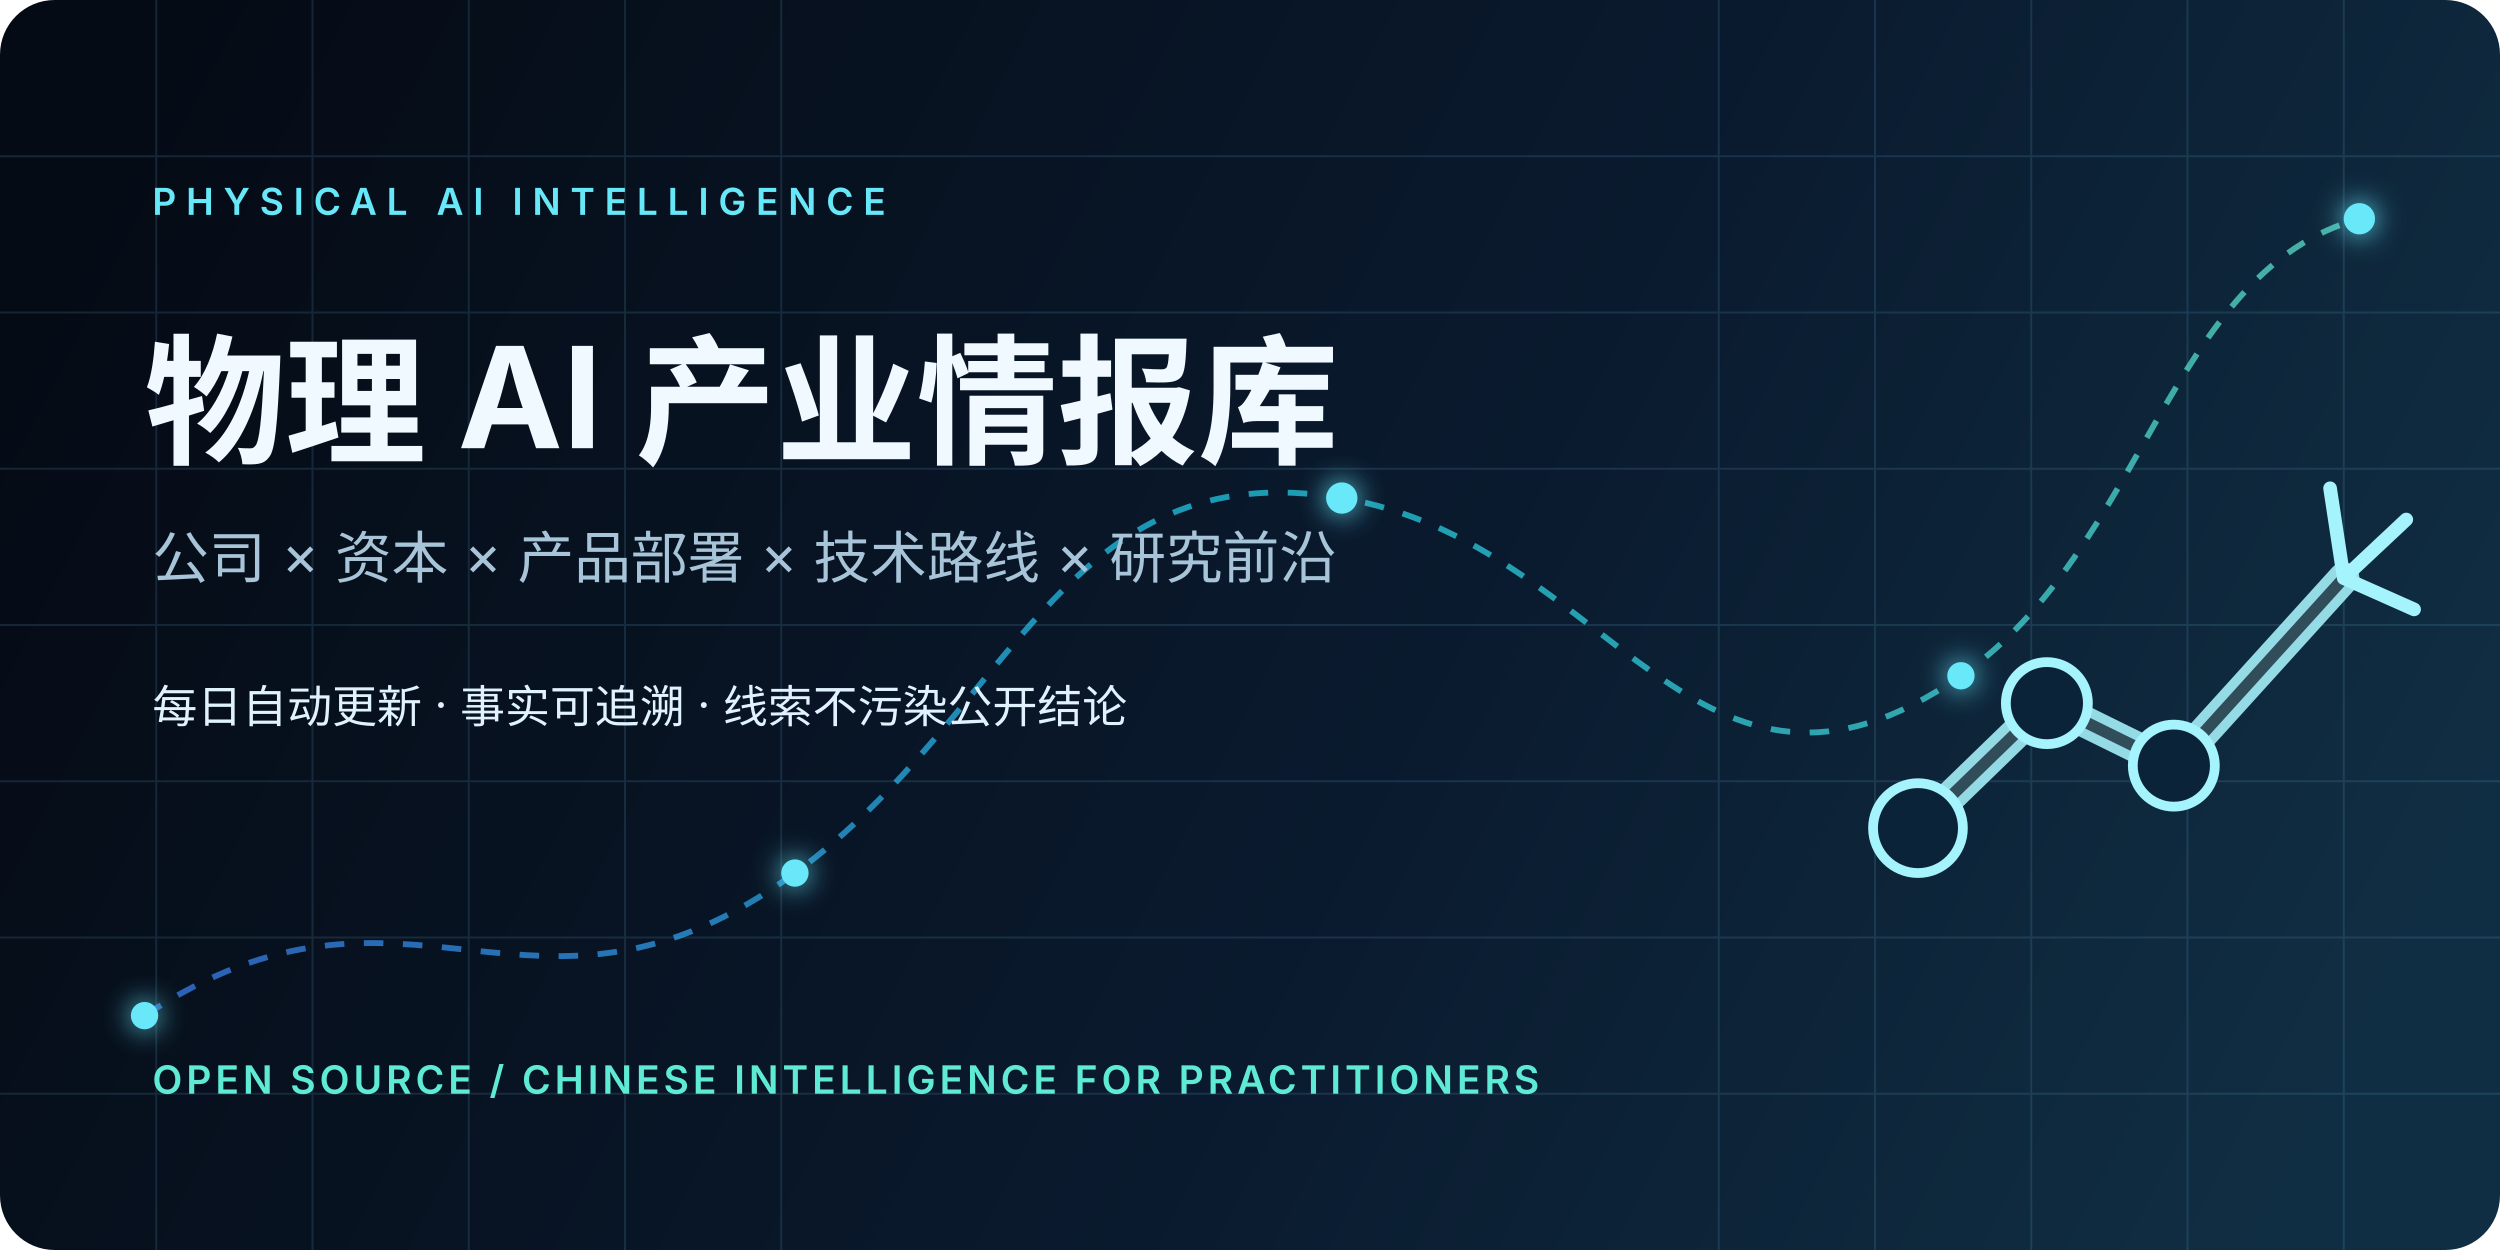
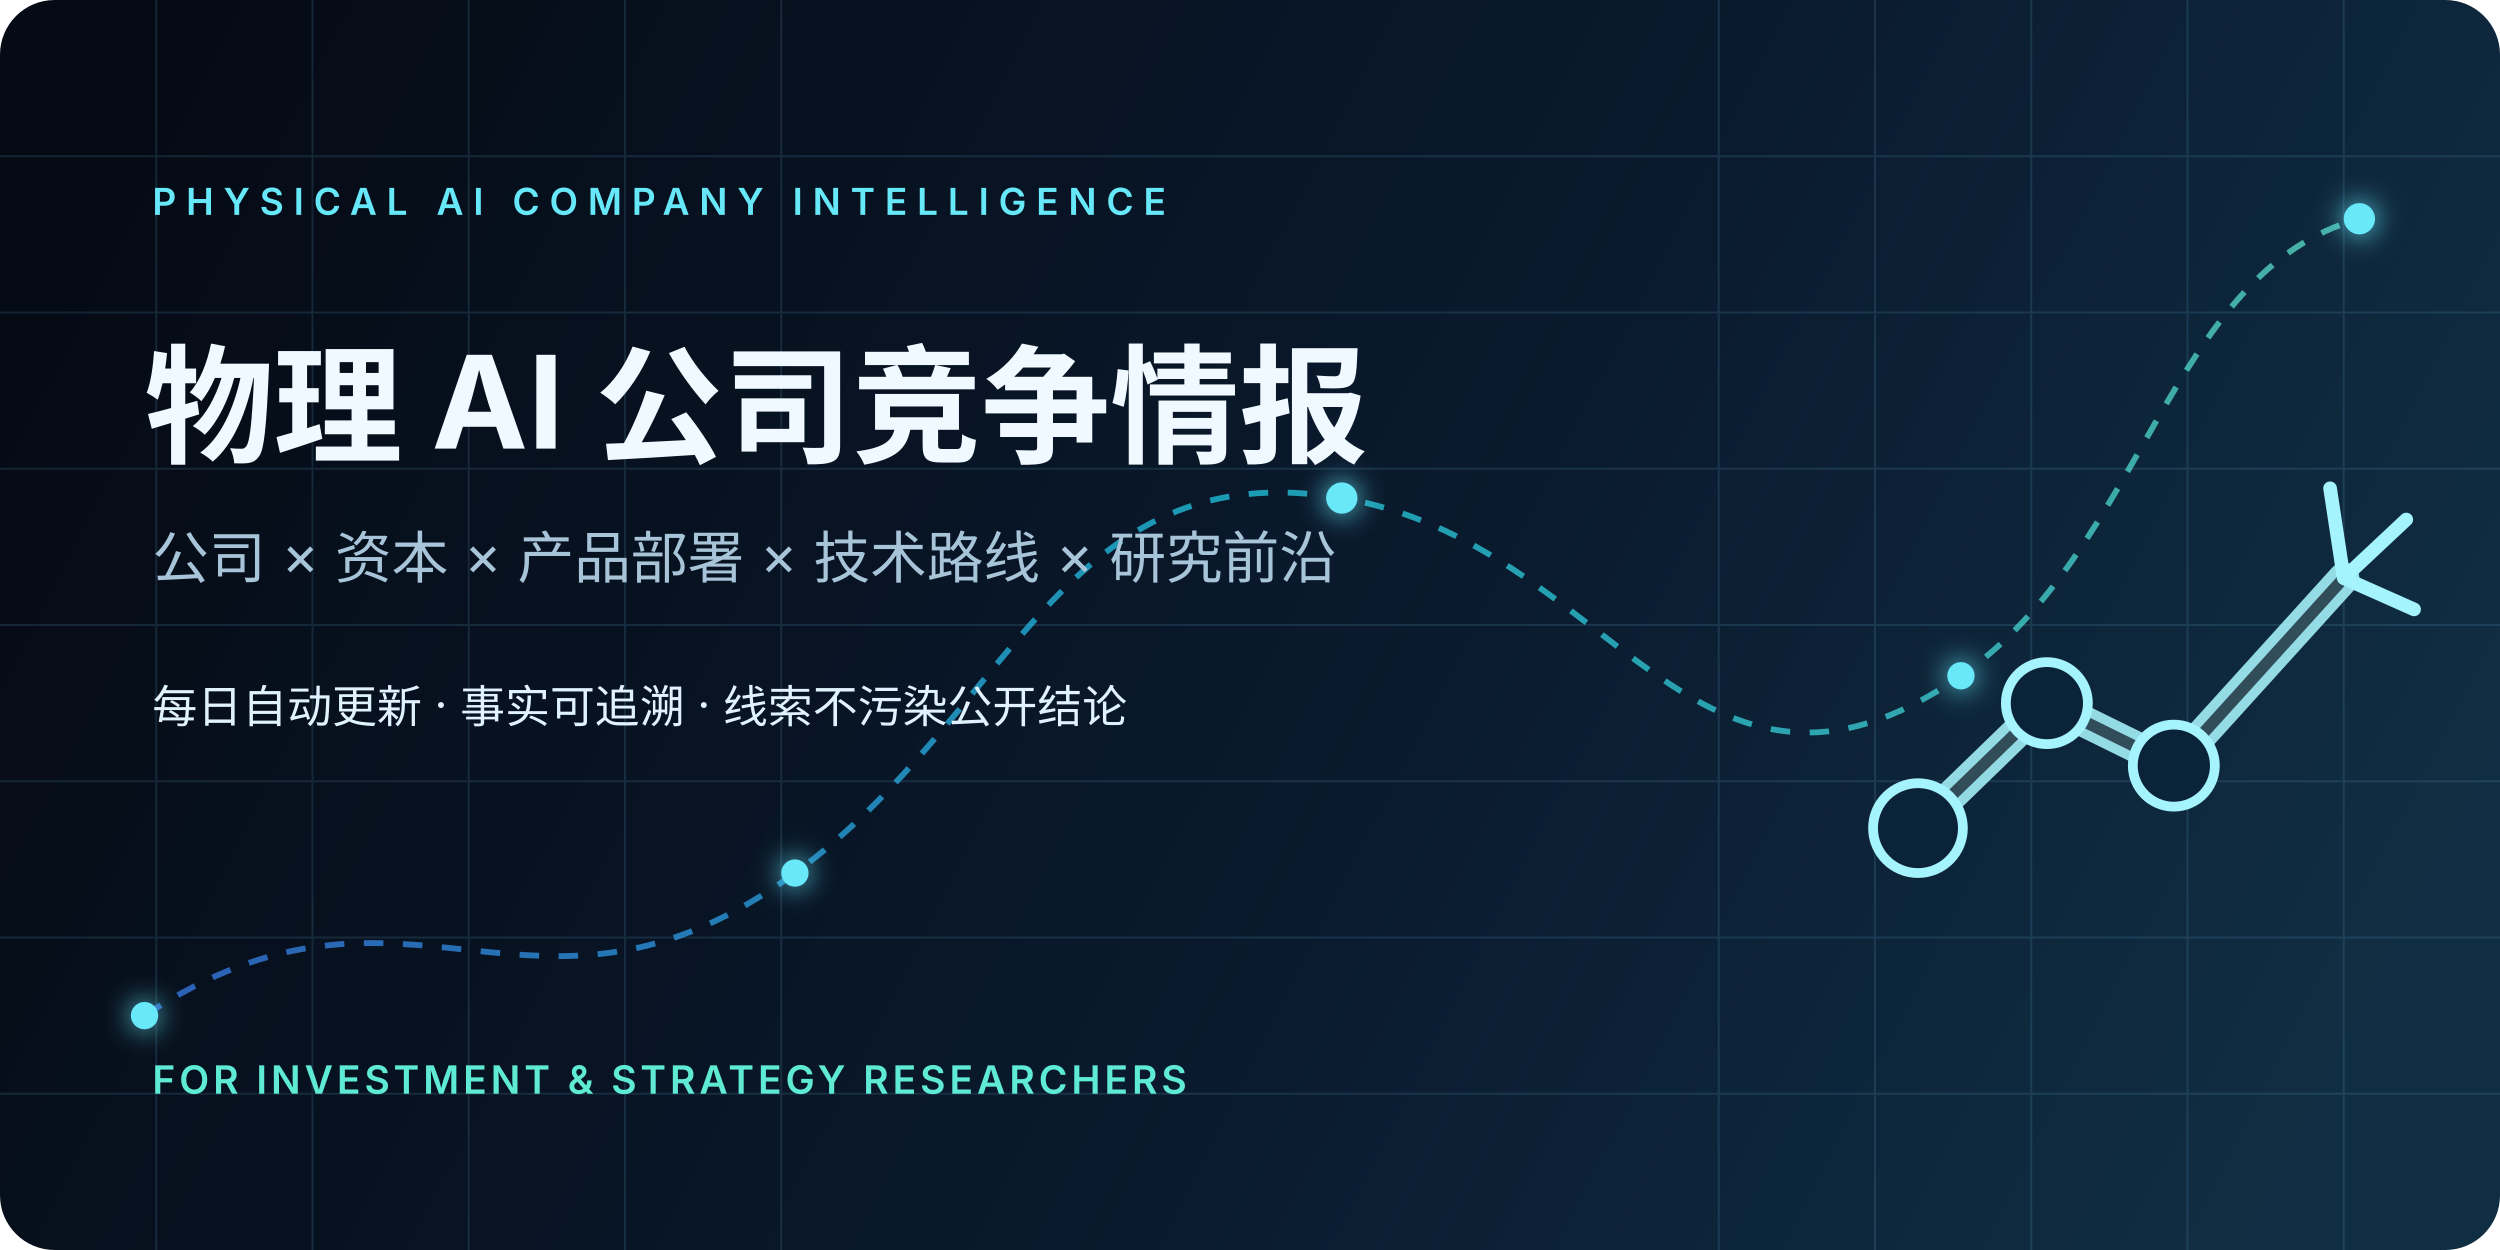
<svg xmlns="http://www.w3.org/2000/svg" width="1280" height="640" viewBox="0 0 1280 640" fill="none">
  <defs>
    <linearGradient id="bg" x1="80" y1="40" x2="1180" y2="600" gradientUnits="userSpaceOnUse">
      <stop stop-color="#050B15" />
      <stop offset="0.58" stop-color="#0A1A2E" />
      <stop offset="1" stop-color="#102E43" />
    </linearGradient>
    <linearGradient id="signal" x1="90" y1="520" x2="1170" y2="105" gradientUnits="userSpaceOnUse">
      <stop stop-color="#3B82F6" />
      <stop offset="0.52" stop-color="#22D3EE" />
      <stop offset="1" stop-color="#5EEAD4" />
    </linearGradient>
    <filter id="glow" x="-50%" y="-50%" width="200%" height="200%">
      <feGaussianBlur stdDeviation="7" result="b" />
      <feMerge>
        <feMergeNode in="b" />
        <feMergeNode in="SourceGraphic" />
      </feMerge>
    </filter>
  </defs>
  <rect width="1280" height="640" rx="28" fill="url(#bg)" />
  <g opacity=".13" stroke="#7DD3FC">
    <path d="M0 80H1280M0 160H1280M0 240H1280M0 320H1280M0 400H1280M0 480H1280M0 560H1280" />
    <path d="M80 0V640M160 0V640M240 0V640M320 0V640M400 0V640M880 0V640M960 0V640M1040 0V640M1120 0V640M1200 0V640" />
  </g>
  <path d="M74 520C210 430 272 545 407 447C519 365 544 231 687 255C825 278 868 440 1004 346C1098 281 1110 139 1208 112" stroke="url(#signal)" stroke-width="3" stroke-dasharray="10 10" opacity=".7" />
  <g filter="url(#glow)" fill="#67E8F9">
    <circle cx="74" cy="520" r="7" />
    <circle cx="407" cy="447" r="7" />
    <circle cx="687" cy="255" r="8" />
    <circle cx="1004" cy="346" r="7" />
    <circle cx="1208" cy="112" r="8" />
  </g>
  <g font-family="-apple-system,BlinkMacSystemFont,'Segoe UI','Noto Sans SC',sans-serif">
-     <text x="78" y="110" fill="#67E8F9" font-size="19" font-weight="600" letter-spacing="5">PHYSICAL AI INTELLIGENCE</text>
-     <text x="74" y="232" fill="#F0F9FF" font-size="72" font-weight="750">物理 AI 产业情报库</text>
+     <text x="78" y="110" fill="#67E8F9" font-size="19" font-weight="600" letter-spacing="5">PHYSICAL AI COMPANY INTELLIGENCE</text>
+     <text x="74" y="232" fill="#F0F9FF" font-size="66" font-weight="750">物理 AI 公司竞争情报</text>
    <text x="78" y="296" fill="#A8C4D8" font-size="29">公司 × 资本 × 产品部署 × 技术路线 × 研究前沿</text>
    <text x="78" y="370" fill="#E0F2FE" font-size="23">每日自动更新 · 事实可追溯 · 线索不污染公开结论</text>
-     <text x="78" y="560" fill="#5EEAD4" font-size="20" font-weight="600" letter-spacing="2">OPEN SOURCE / CHINESE INTELLIGENCE FOR PRACTITIONERS</text>
+     <text x="78" y="560" fill="#5EEAD4" font-size="20" font-weight="600" letter-spacing="2">FOR INVESTMENT &amp; STRATEGY RESEARCHERS</text>
  </g>
  <g transform="translate(970 166)" stroke="#A5F3FC" stroke-linecap="round" stroke-linejoin="round">
    <path d="M12 258L78 194L143 226L230 130" stroke-width="16" opacity=".88" />
    <path d="M12 258L78 194L143 226L230 130" stroke="#07111F" stroke-width="6" opacity=".7" />
    <circle cx="12" cy="258" r="23" fill="#0B2338" stroke-width="5" />
    <circle cx="78" cy="194" r="21" fill="#0B2338" stroke-width="5" />
    <circle cx="143" cy="226" r="21" fill="#0B2338" stroke-width="5" />
    <path d="M230 130L262 100M230 130L266 146M230 130L223 84" stroke-width="7" />
  </g>
</svg>
